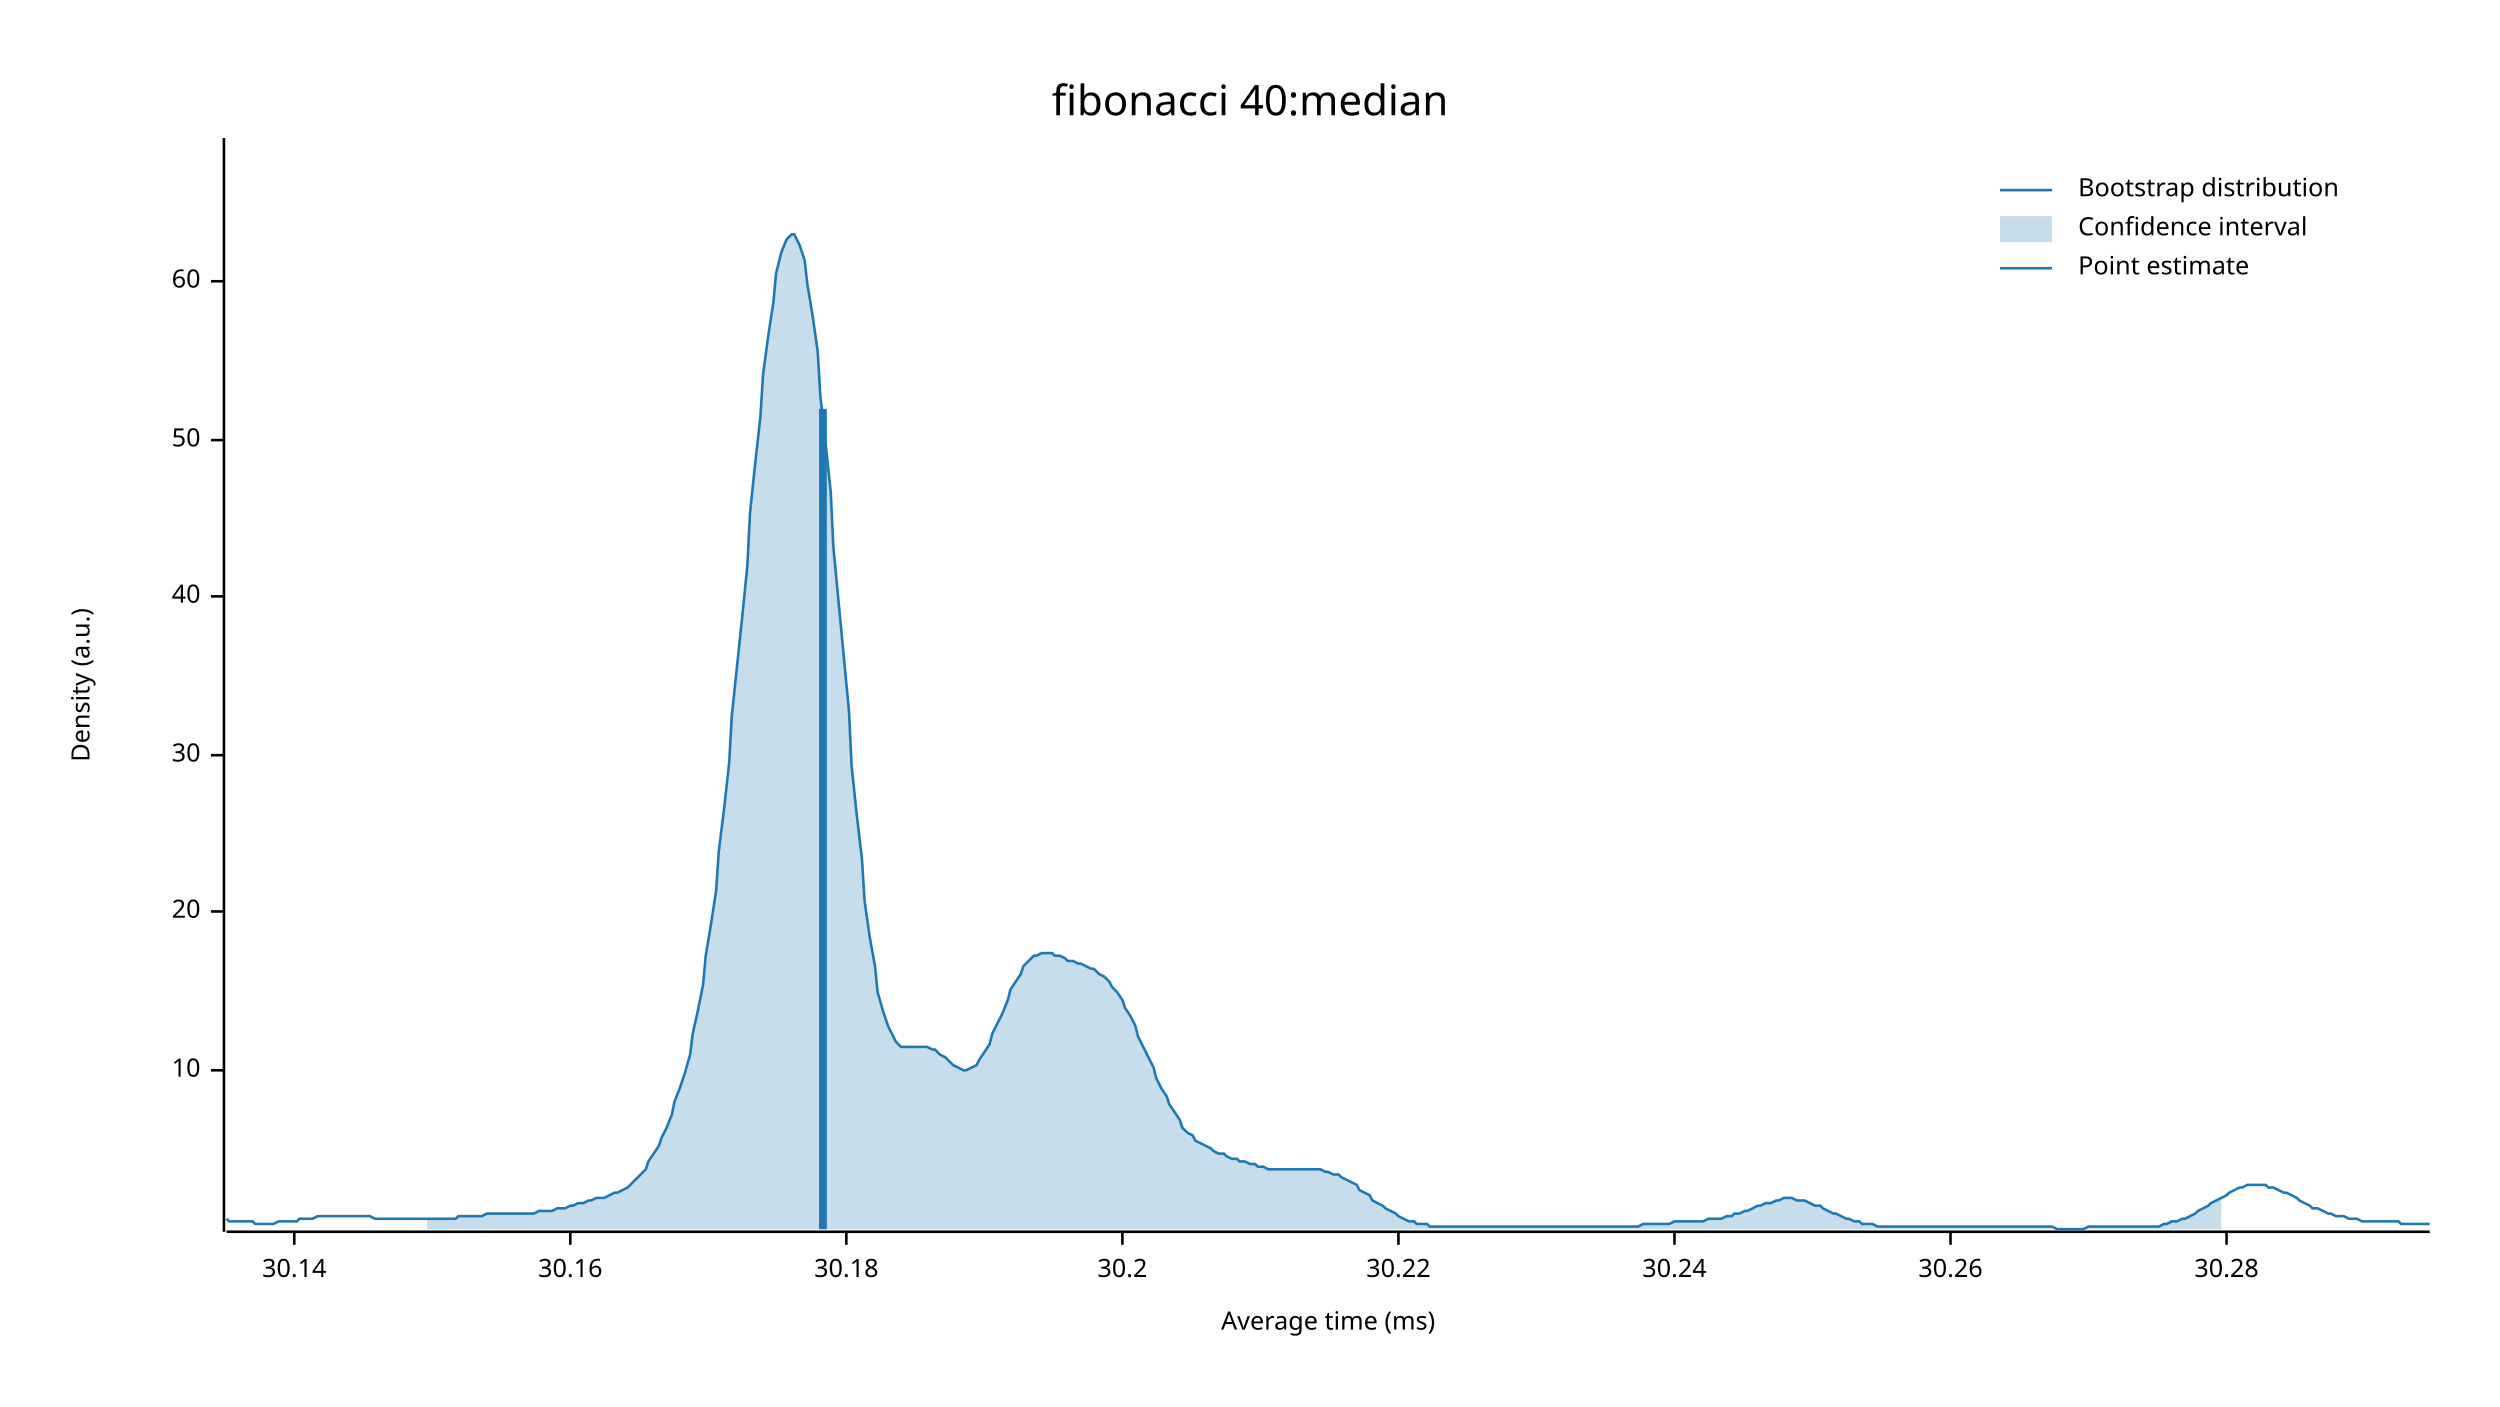
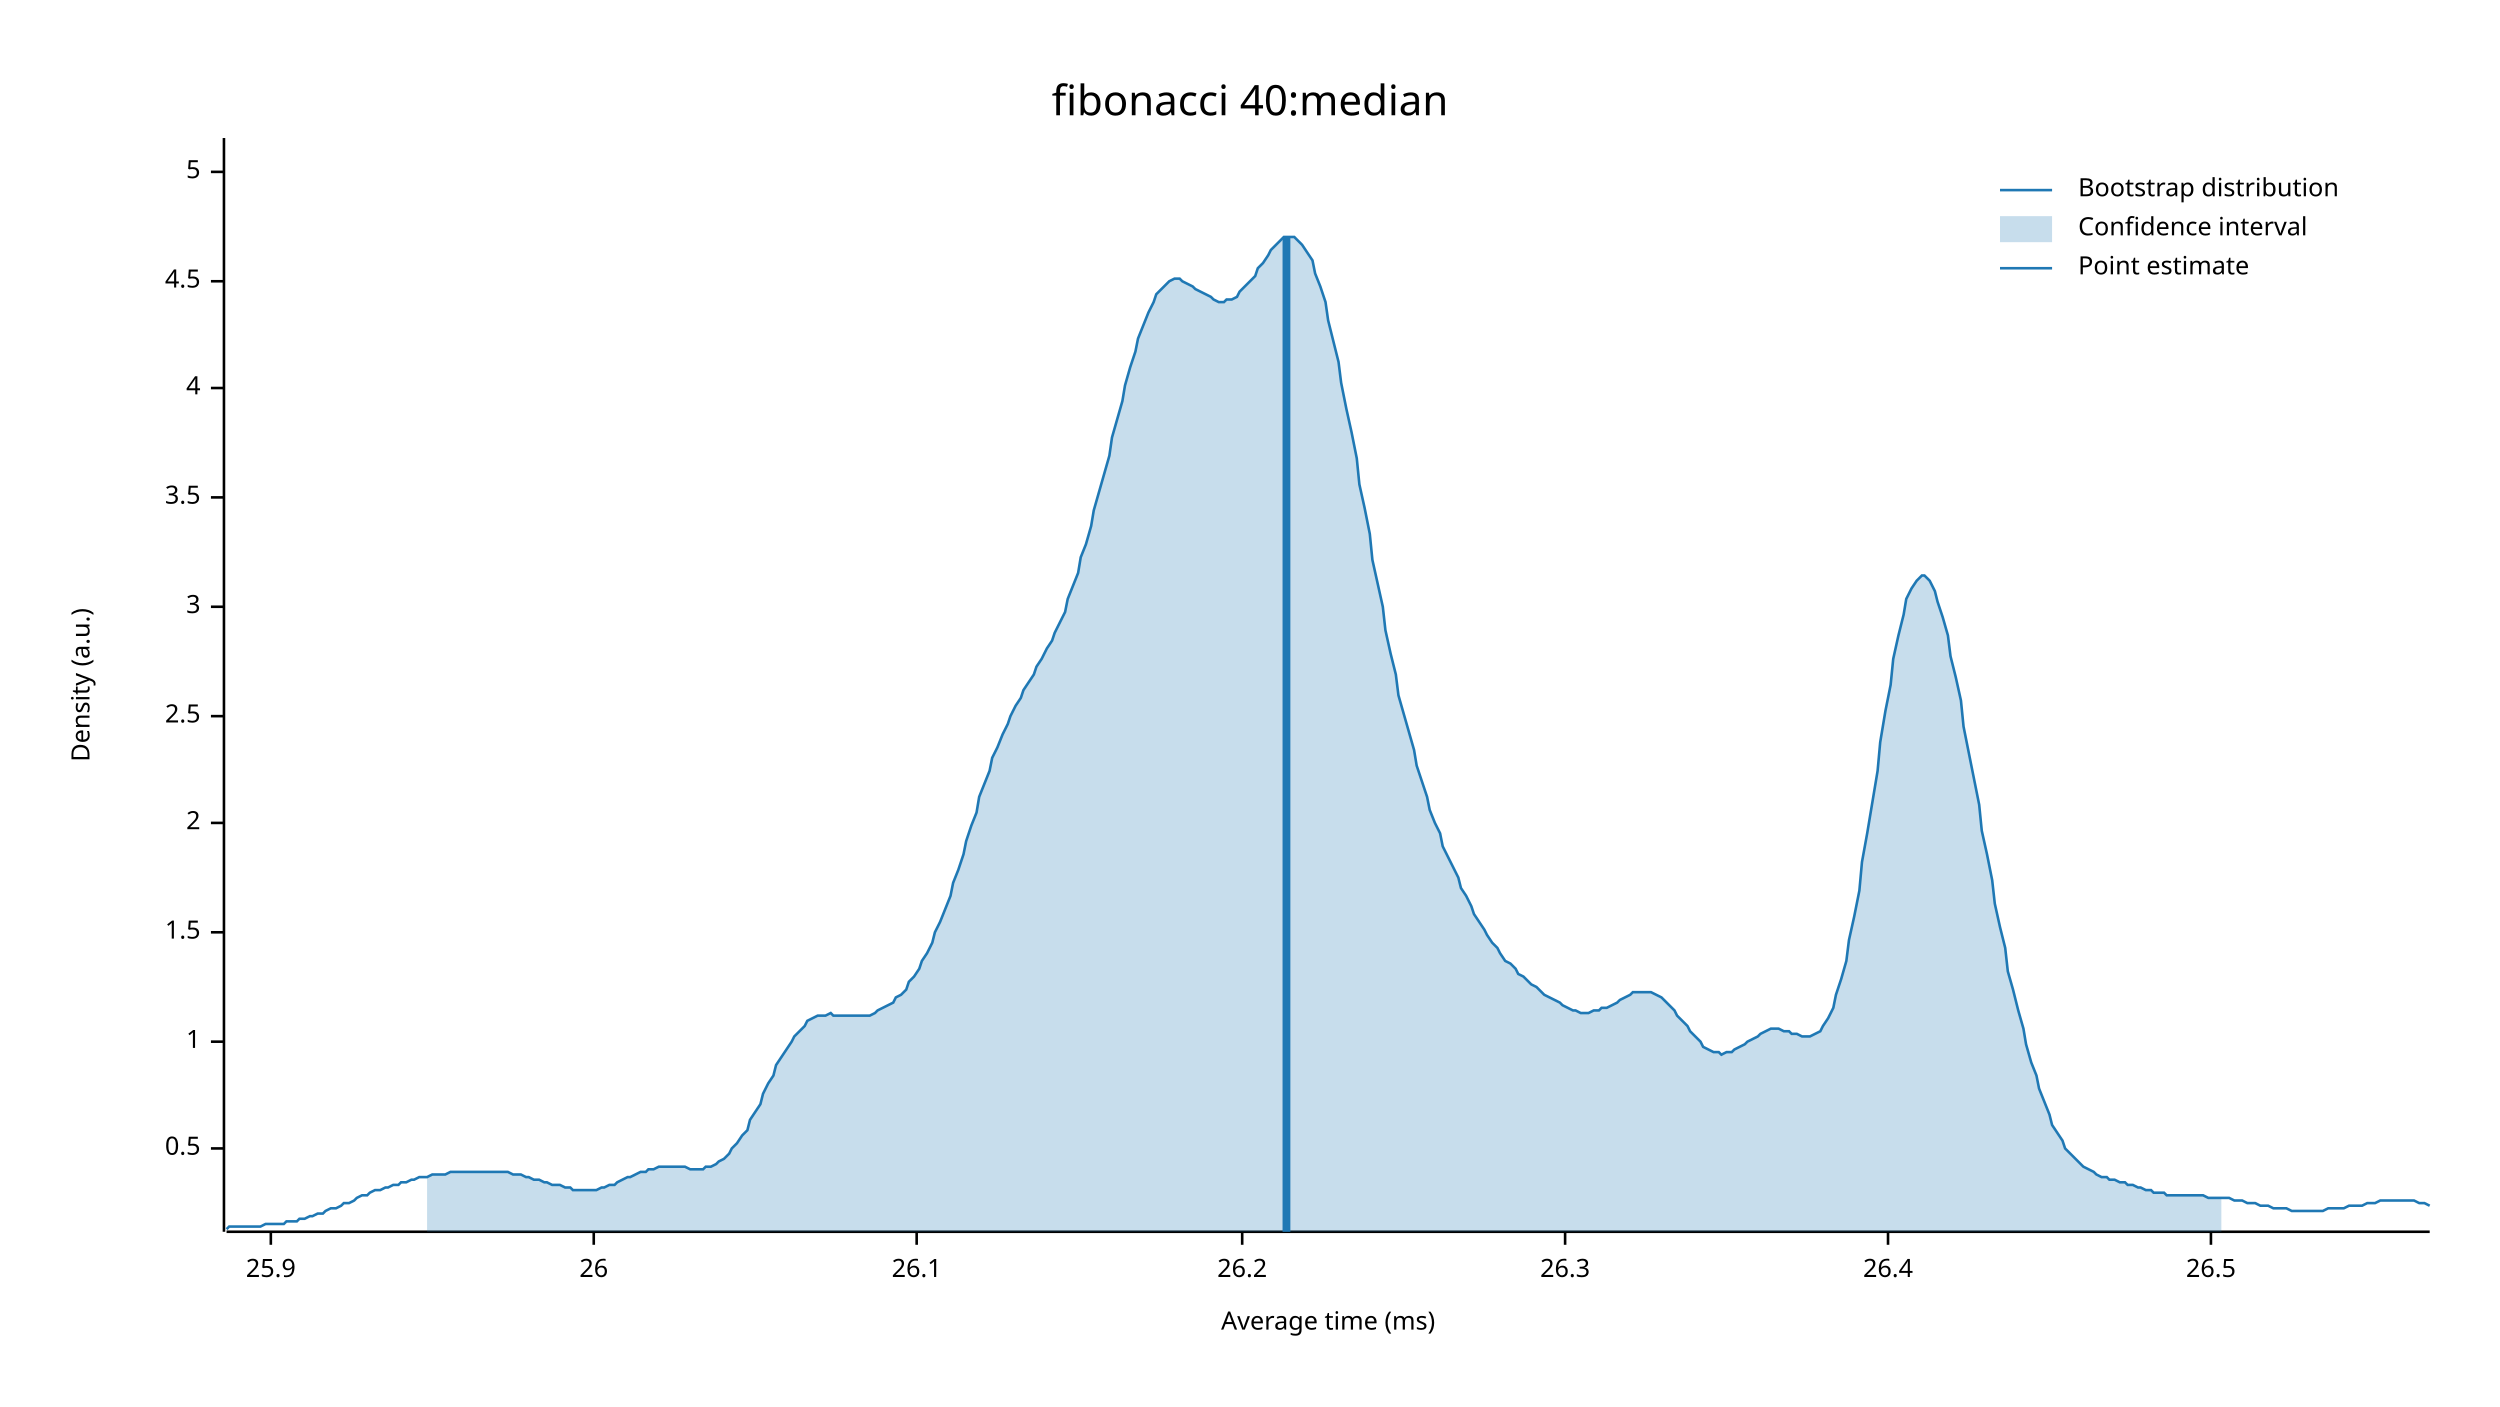
<svg xmlns="http://www.w3.org/2000/svg" width="960" height="540">
  <text x="480" y="32" dy="0.76em" text-anchor="middle" font-family="sans-serif" font-size="16.129" opacity="1" fill="#000000">
fibonacci 40:median
</text>
  <text x="27" y="263" dy="0.76em" text-anchor="middle" font-family="sans-serif" font-size="9.677" opacity="1" fill="#000000" transform="rotate(270, 27, 263)">
Density (a.u.)
</text>
  <text x="510" y="513" dy="-0.5ex" text-anchor="middle" font-family="sans-serif" font-size="9.677" opacity="1" fill="#000000">
Average time (ms)
</text>
  <polyline fill="none" opacity="1" stroke="#000000" stroke-width="1" points="86,53 86,473 " />
-   <text x="77" y="411" dy="0.5ex" text-anchor="end" font-family="sans-serif" font-size="9.677" opacity="1" fill="#000000">
- 10
+   <text x="77" y="441" dy="0.5ex" text-anchor="end" font-family="sans-serif" font-size="9.677" opacity="1" fill="#000000">
+ 0.5
</text>
-   <polyline fill="none" opacity="1" stroke="#000000" stroke-width="1" points="81,411 86,411 " />
-   <text x="77" y="350" dy="0.5ex" text-anchor="end" font-family="sans-serif" font-size="9.677" opacity="1" fill="#000000">
- 20
+   <polyline fill="none" opacity="1" stroke="#000000" stroke-width="1" points="81,441 86,441 " />
+   <text x="77" y="400" dy="0.5ex" text-anchor="end" font-family="sans-serif" font-size="9.677" opacity="1" fill="#000000">
+ 1
</text>
-   <polyline fill="none" opacity="1" stroke="#000000" stroke-width="1" points="81,350 86,350 " />
-   <text x="77" y="290" dy="0.5ex" text-anchor="end" font-family="sans-serif" font-size="9.677" opacity="1" fill="#000000">
- 30
+   <polyline fill="none" opacity="1" stroke="#000000" stroke-width="1" points="81,400 86,400 " />
+   <text x="77" y="358" dy="0.5ex" text-anchor="end" font-family="sans-serif" font-size="9.677" opacity="1" fill="#000000">
+ 1.5
</text>
-   <polyline fill="none" opacity="1" stroke="#000000" stroke-width="1" points="81,290 86,290 " />
-   <text x="77" y="229" dy="0.5ex" text-anchor="end" font-family="sans-serif" font-size="9.677" opacity="1" fill="#000000">
- 40
+   <polyline fill="none" opacity="1" stroke="#000000" stroke-width="1" points="81,358 86,358 " />
+   <text x="77" y="316" dy="0.5ex" text-anchor="end" font-family="sans-serif" font-size="9.677" opacity="1" fill="#000000">
+ 2
</text>
-   <polyline fill="none" opacity="1" stroke="#000000" stroke-width="1" points="81,229 86,229 " />
-   <text x="77" y="169" dy="0.5ex" text-anchor="end" font-family="sans-serif" font-size="9.677" opacity="1" fill="#000000">
- 50
+   <polyline fill="none" opacity="1" stroke="#000000" stroke-width="1" points="81,316 86,316 " />
+   <text x="77" y="275" dy="0.5ex" text-anchor="end" font-family="sans-serif" font-size="9.677" opacity="1" fill="#000000">
+ 2.5
</text>
-   <polyline fill="none" opacity="1" stroke="#000000" stroke-width="1" points="81,169 86,169 " />
+   <polyline fill="none" opacity="1" stroke="#000000" stroke-width="1" points="81,275 86,275 " />
+   <text x="77" y="233" dy="0.5ex" text-anchor="end" font-family="sans-serif" font-size="9.677" opacity="1" fill="#000000">
+ 3
+ </text>
+   <polyline fill="none" opacity="1" stroke="#000000" stroke-width="1" points="81,233 86,233 " />
+   <text x="77" y="191" dy="0.5ex" text-anchor="end" font-family="sans-serif" font-size="9.677" opacity="1" fill="#000000">
+ 3.5
+ </text>
+   <polyline fill="none" opacity="1" stroke="#000000" stroke-width="1" points="81,191 86,191 " />
+   <text x="77" y="149" dy="0.5ex" text-anchor="end" font-family="sans-serif" font-size="9.677" opacity="1" fill="#000000">
+ 4
+ </text>
+   <polyline fill="none" opacity="1" stroke="#000000" stroke-width="1" points="81,149 86,149 " />
  <text x="77" y="108" dy="0.5ex" text-anchor="end" font-family="sans-serif" font-size="9.677" opacity="1" fill="#000000">
- 60
+ 4.5
</text>
  <polyline fill="none" opacity="1" stroke="#000000" stroke-width="1" points="81,108 86,108 " />
+   <text x="77" y="66" dy="0.5ex" text-anchor="end" font-family="sans-serif" font-size="9.677" opacity="1" fill="#000000">
+ 5
+ </text>
+   <polyline fill="none" opacity="1" stroke="#000000" stroke-width="1" points="81,66 86,66 " />
  <polyline fill="none" opacity="1" stroke="#000000" stroke-width="1" points="87,473 933,473 " />
-   <text x="113" y="483" dy="0.76em" text-anchor="middle" font-family="sans-serif" font-size="9.677" opacity="1" fill="#000000">
- 30.14
+   <text x="104" y="483" dy="0.76em" text-anchor="middle" font-family="sans-serif" font-size="9.677" opacity="1" fill="#000000">
+ 25.9
</text>
-   <polyline fill="none" opacity="1" stroke="#000000" stroke-width="1" points="113,473 113,478 " />
-   <text x="219" y="483" dy="0.76em" text-anchor="middle" font-family="sans-serif" font-size="9.677" opacity="1" fill="#000000">
- 30.16
+   <polyline fill="none" opacity="1" stroke="#000000" stroke-width="1" points="104,473 104,478 " />
+   <text x="228" y="483" dy="0.76em" text-anchor="middle" font-family="sans-serif" font-size="9.677" opacity="1" fill="#000000">
+ 26
</text>
-   <polyline fill="none" opacity="1" stroke="#000000" stroke-width="1" points="219,473 219,478 " />
-   <text x="325" y="483" dy="0.76em" text-anchor="middle" font-family="sans-serif" font-size="9.677" opacity="1" fill="#000000">
- 30.18
+   <polyline fill="none" opacity="1" stroke="#000000" stroke-width="1" points="228,473 228,478 " />
+   <text x="352" y="483" dy="0.76em" text-anchor="middle" font-family="sans-serif" font-size="9.677" opacity="1" fill="#000000">
+ 26.1
</text>
-   <polyline fill="none" opacity="1" stroke="#000000" stroke-width="1" points="325,473 325,478 " />
-   <text x="431" y="483" dy="0.76em" text-anchor="middle" font-family="sans-serif" font-size="9.677" opacity="1" fill="#000000">
- 30.2
+   <polyline fill="none" opacity="1" stroke="#000000" stroke-width="1" points="352,473 352,478 " />
+   <text x="477" y="483" dy="0.76em" text-anchor="middle" font-family="sans-serif" font-size="9.677" opacity="1" fill="#000000">
+ 26.2
</text>
-   <polyline fill="none" opacity="1" stroke="#000000" stroke-width="1" points="431,473 431,478 " />
-   <text x="537" y="483" dy="0.76em" text-anchor="middle" font-family="sans-serif" font-size="9.677" opacity="1" fill="#000000">
- 30.22
+   <polyline fill="none" opacity="1" stroke="#000000" stroke-width="1" points="477,473 477,478 " />
+   <text x="601" y="483" dy="0.76em" text-anchor="middle" font-family="sans-serif" font-size="9.677" opacity="1" fill="#000000">
+ 26.3
</text>
-   <polyline fill="none" opacity="1" stroke="#000000" stroke-width="1" points="537,473 537,478 " />
-   <text x="643" y="483" dy="0.76em" text-anchor="middle" font-family="sans-serif" font-size="9.677" opacity="1" fill="#000000">
- 30.24
+   <polyline fill="none" opacity="1" stroke="#000000" stroke-width="1" points="601,473 601,478 " />
+   <text x="725" y="483" dy="0.76em" text-anchor="middle" font-family="sans-serif" font-size="9.677" opacity="1" fill="#000000">
+ 26.4
</text>
-   <polyline fill="none" opacity="1" stroke="#000000" stroke-width="1" points="643,473 643,478 " />
-   <text x="749" y="483" dy="0.76em" text-anchor="middle" font-family="sans-serif" font-size="9.677" opacity="1" fill="#000000">
- 30.26
+   <polyline fill="none" opacity="1" stroke="#000000" stroke-width="1" points="725,473 725,478 " />
+   <text x="849" y="483" dy="0.76em" text-anchor="middle" font-family="sans-serif" font-size="9.677" opacity="1" fill="#000000">
+ 26.5
</text>
-   <polyline fill="none" opacity="1" stroke="#000000" stroke-width="1" points="749,473 749,478 " />
-   <text x="855" y="483" dy="0.76em" text-anchor="middle" font-family="sans-serif" font-size="9.677" opacity="1" fill="#000000">
- 30.28
- </text>
-   <polyline fill="none" opacity="1" stroke="#000000" stroke-width="1" points="855,473 855,478 " />
-   <polyline fill="none" opacity="1" stroke="#1F78B4" stroke-width="1" points="87,468 88,469 90,469 92,469 93,469 95,469 97,469 98,470 100,470 102,470 103,470 105,470 107,469 109,469 110,469 112,469 114,469 115,468 117,468 119,468 120,468 122,467 124,467 125,467 127,467 129,467 131,467 132,467 134,467 136,467 137,467 139,467 141,467 142,467 144,468 146,468 148,468 149,468 151,468 153,468 154,468 156,468 158,468 159,468 161,468 163,468 164,468 166,468 168,468 170,468 171,468 173,468 175,468 176,467 178,467 180,467 181,467 183,467 185,467 187,466 188,466 190,466 192,466 193,466 195,466 197,466 198,466 200,466 202,466 203,466 205,466 207,465 209,465 210,465 212,465 214,464 215,464 217,464 219,463 220,463 222,462 224,462 226,461 227,461 229,460 231,460 232,460 234,459 236,458 237,458 239,457 241,456 242,455 244,453 246,451 248,449 249,446 251,443 253,440 254,437 256,433 258,428 259,423 261,418 263,412 265,405 266,397 268,388 270,378 271,367 273,355 275,342 276,327 278,311 280,293 281,275 283,256 285,237 287,217 288,197 290,178 292,160 293,144 295,129 297,116 298,105 300,97 302,92 304,90 305,90 307,94 309,100 310,109 312,121 314,135 315,152 317,170 319,189 320,210 322,231 324,252 326,273 327,294 329,313 331,330 332,346 334,360 336,371 337,381 339,388 341,394 343,398 344,400 346,402 348,402 349,402 351,402 353,402 354,402 356,402 358,403 359,403 361,405 363,406 365,408 366,409 368,410 370,411 371,411 373,410 375,409 376,407 378,404 380,401 381,397 383,393 385,389 387,384 388,380 390,377 392,374 393,371 395,369 397,367 398,367 400,366 402,366 404,366 405,367 407,367 409,368 410,369 412,369 414,370 415,370 417,371 419,372 420,372 422,374 424,375 426,377 427,379 429,381 431,384 432,387 434,390 436,394 437,398 439,402 441,406 443,410 444,414 446,418 448,421 449,424 451,427 453,430 454,433 456,435 458,436 459,438 461,439 463,440 465,441 466,442 468,443 470,443 471,444 473,445 475,445 476,446 478,446 480,447 482,447 483,448 485,448 487,449 488,449 490,449 492,449 493,449 495,449 497,449 498,449 500,449 502,449 504,449 505,449 507,449 509,450 510,450 512,451 514,451 515,452 517,453 519,454 521,455 522,457 524,458 526,459 527,461 529,462 531,463 532,464 534,465 536,466 537,467 539,468 541,469 543,469 544,470 546,470 548,470 549,471 551,471 553,471 554,471 556,471 558,471 560,471 561,471 563,471 565,471 566,471 568,471 570,471 571,471 573,471 575,471 576,471 578,471 580,471 582,471 583,471 585,471 587,471 588,471 590,471 592,471 593,471 595,471 597,471 599,471 600,471 602,471 604,471 605,471 607,471 609,471 610,471 612,471 614,471 615,471 617,471 619,471 621,471 622,471 624,471 626,471 627,471 629,471 631,470 632,470 634,470 636,470 638,470 639,470 641,470 643,469 644,469 646,469 648,469 649,469 651,469 653,469 654,469 656,468 658,468 660,468 661,468 663,467 665,467 666,466 668,466 670,465 671,465 673,464 675,463 676,463 678,462 680,462 682,461 683,461 685,460 687,460 688,460 690,461 692,461 693,461 695,462 697,463 699,463 700,464 702,465 704,466 705,466 707,467 709,468 710,468 712,469 714,469 715,470 717,470 719,470 721,471 722,471 724,471 726,471 727,471 729,471 731,471 732,471 734,471 736,471 738,471 739,471 741,471 743,471 744,471 746,471 748,471 749,471 751,471 753,471 754,471 756,471 758,471 760,471 761,471 763,471 765,471 766,471 768,471 770,471 771,471 773,471 775,471 777,471 778,471 780,471 782,471 783,471 785,471 787,471 788,471 790,472 792,472 793,472 795,472 797,472 799,472 800,472 802,471 804,471 805,471 807,471 809,471 810,471 812,471 814,471 816,471 817,471 819,471 821,471 822,471 824,471 826,471 827,471 829,471 831,470 832,470 834,469 836,469 838,468 839,468 841,467 843,466 844,465 846,464 848,463 849,462 851,461 853,460 855,459 856,458 858,457 860,456 861,456 863,455 865,455 866,455 868,455 870,455 871,456 873,456 875,457 877,458 878,458 880,459 882,460 883,461 885,462 887,463 888,464 890,464 892,465 894,466 895,466 897,467 899,467 900,467 902,468 904,468 905,468 907,469 909,469 910,469 912,469 914,469 916,469 917,469 919,469 921,469 922,470 924,470 926,470 927,470 929,470 931,470 933,470 " />
-   <polygon opacity="0.25" fill="#1F78B4" points="164,468 166,468 168,468 170,468 171,468 173,468 175,468 176,467 178,467 180,467 181,467 183,467 185,467 187,466 188,466 190,466 192,466 193,466 195,466 197,466 198,466 200,466 202,466 203,466 205,466 207,465 209,465 210,465 212,465 214,464 215,464 217,464 219,463 220,463 222,462 224,462 226,461 227,461 229,460 231,460 232,460 234,459 236,458 237,458 239,457 241,456 242,455 244,453 246,451 248,449 249,446 251,443 253,440 254,437 256,433 258,428 259,423 261,418 263,412 265,405 266,397 268,388 270,378 271,367 273,355 275,342 276,327 278,311 280,293 281,275 283,256 285,237 287,217 288,197 290,178 292,160 293,144 295,129 297,116 298,105 300,97 302,92 304,90 305,90 307,94 309,100 310,109 312,121 314,135 315,152 317,170 319,189 320,210 322,231 324,252 326,273 327,294 329,313 331,330 332,346 334,360 336,371 337,381 339,388 341,394 343,398 344,400 346,402 348,402 349,402 351,402 353,402 354,402 356,402 358,403 359,403 361,405 363,406 365,408 366,409 368,410 370,411 371,411 373,410 375,409 376,407 378,404 380,401 381,397 383,393 385,389 387,384 388,380 390,377 392,374 393,371 395,369 397,367 398,367 400,366 402,366 404,366 405,367 407,367 409,368 410,369 412,369 414,370 415,370 417,371 419,372 420,372 422,374 424,375 426,377 427,379 429,381 431,384 432,387 434,390 436,394 437,398 439,402 441,406 443,410 444,414 446,418 448,421 449,424 451,427 453,430 454,433 456,435 458,436 459,438 461,439 463,440 465,441 466,442 468,443 470,443 471,444 473,445 475,445 476,446 478,446 480,447 482,447 483,448 485,448 487,449 488,449 490,449 492,449 493,449 495,449 497,449 498,449 500,449 502,449 504,449 505,449 507,449 509,450 510,450 512,451 514,451 515,452 517,453 519,454 521,455 522,457 524,458 526,459 527,461 529,462 531,463 532,464 534,465 536,466 537,467 539,468 541,469 543,469 544,470 546,470 548,470 549,471 551,471 553,471 554,471 556,471 558,471 560,471 561,471 563,471 565,471 566,471 568,471 570,471 571,471 573,471 575,471 576,471 578,471 580,471 582,471 583,471 585,471 587,471 588,471 590,471 592,471 593,471 595,471 597,471 599,471 600,471 602,471 604,471 605,471 607,471 609,471 610,471 612,471 614,471 615,471 617,471 619,471 621,471 622,471 624,471 626,471 627,471 629,471 631,470 632,470 634,470 636,470 638,470 639,470 641,470 643,469 644,469 646,469 648,469 649,469 651,469 653,469 654,469 656,468 658,468 660,468 661,468 663,467 665,467 666,466 668,466 670,465 671,465 673,464 675,463 676,463 678,462 680,462 682,461 683,461 685,460 687,460 688,460 690,461 692,461 693,461 695,462 697,463 699,463 700,464 702,465 704,466 705,466 707,467 709,468 710,468 712,469 714,469 715,470 717,470 719,470 721,471 722,471 724,471 726,471 727,471 729,471 731,471 732,471 734,471 736,471 738,471 739,471 741,471 743,471 744,471 746,471 748,471 749,471 751,471 753,471 754,471 756,471 758,471 760,471 761,471 763,471 765,471 766,471 768,471 770,471 771,471 773,471 775,471 777,471 778,471 780,471 782,471 783,471 785,471 787,471 788,471 790,472 792,472 793,472 795,472 797,472 799,472 800,472 802,471 804,471 805,471 807,471 809,471 810,471 812,471 814,471 816,471 817,471 819,471 821,471 822,471 824,471 826,471 827,471 829,471 831,470 832,470 834,469 836,469 838,468 839,468 841,467 843,466 844,465 846,464 848,463 849,462 851,461 853,460 853,472 164,472 " />
-   <polyline fill="none" opacity="1" stroke="#1F78B4" stroke-width="3" points="316,472 316,157 " />
+   <polyline fill="none" opacity="1" stroke="#000000" stroke-width="1" points="849,473 849,478 " />
+   <polyline fill="none" opacity="1" stroke="#1F78B4" stroke-width="1" points="87,472 88,471 90,471 92,471 93,471 95,471 97,471 98,471 100,471 102,470 103,470 105,470 107,470 109,470 110,469 112,469 114,469 115,468 117,468 119,467 120,467 122,466 124,466 125,465 127,464 129,464 131,463 132,462 134,462 136,461 137,460 139,459 141,459 142,458 144,457 146,457 148,456 149,456 151,455 153,455 154,454 156,454 158,453 159,453 161,452 163,452 164,452 166,451 168,451 170,451 171,451 173,450 175,450 176,450 178,450 180,450 181,450 183,450 185,450 187,450 188,450 190,450 192,450 193,450 195,450 197,451 198,451 200,451 202,452 203,452 205,453 207,453 209,454 210,454 212,455 214,455 215,455 217,456 219,456 220,457 222,457 224,457 226,457 227,457 229,457 231,456 232,456 234,455 236,455 237,454 239,453 241,452 242,452 244,451 246,450 248,450 249,449 251,449 253,448 254,448 256,448 258,448 259,448 261,448 263,448 265,449 266,449 268,449 270,449 271,448 273,448 275,447 276,446 278,445 280,443 281,441 283,439 285,436 287,434 288,430 290,427 292,424 293,420 295,416 297,413 298,409 300,406 302,403 304,400 305,398 307,396 309,394 310,392 312,391 314,390 315,390 317,390 319,389 320,390 322,390 324,390 326,390 327,390 329,390 331,390 332,390 334,390 336,389 337,388 339,387 341,386 343,385 344,383 346,382 348,380 349,377 351,375 353,372 354,369 356,366 358,362 359,358 361,354 363,349 365,344 366,339 368,334 370,328 371,323 373,317 375,312 376,306 378,301 380,296 381,291 383,287 385,282 387,278 388,275 390,271 392,268 393,265 395,262 397,259 398,256 400,253 402,249 404,246 405,243 407,239 409,235 410,230 412,225 414,220 415,214 417,209 419,202 420,196 422,189 424,182 426,175 427,168 429,161 431,154 432,148 434,141 436,135 437,130 439,125 441,120 443,116 444,113 446,111 448,109 449,108 451,107 453,107 454,108 456,109 458,110 459,111 461,112 463,113 465,114 466,115 468,116 470,116 471,115 473,115 475,114 476,112 478,110 480,108 482,106 483,103 485,101 487,98 488,96 490,94 492,92 493,91 495,91 497,91 498,92 500,94 502,97 504,100 505,105 507,110 509,116 510,123 512,131 514,139 515,147 517,157 519,166 521,176 522,186 524,195 526,205 527,215 529,224 531,233 532,242 534,251 536,259 537,267 539,274 541,281 543,288 544,294 546,300 548,306 549,311 551,316 553,320 554,325 556,329 558,333 560,337 561,341 563,344 565,348 566,351 568,354 570,357 571,359 573,362 575,364 576,366 578,369 580,370 582,372 583,374 585,375 587,377 588,378 590,379 592,381 593,382 595,383 597,384 599,385 600,386 602,387 604,388 605,388 607,389 609,389 610,389 612,388 614,388 615,387 617,387 619,386 621,385 622,384 624,383 626,382 627,381 629,381 631,381 632,381 634,381 636,382 638,383 639,384 641,386 643,388 644,390 646,392 648,394 649,396 651,398 653,400 654,402 656,403 658,404 660,404 661,405 663,404 665,404 666,403 668,402 670,401 671,400 673,399 675,398 676,397 678,396 680,395 682,395 683,395 685,396 687,396 688,397 690,397 692,398 693,398 695,398 697,397 699,396 700,394 702,391 704,387 705,382 707,376 709,369 710,361 712,352 714,342 715,331 717,320 719,308 721,296 722,285 724,273 726,263 727,253 729,244 731,236 732,230 734,226 736,223 738,221 739,221 741,223 743,227 744,231 746,237 748,244 749,252 751,260 753,269 754,279 756,289 758,299 760,309 761,319 763,328 765,338 766,347 768,356 770,364 771,373 773,380 775,388 777,395 778,401 780,408 782,413 783,418 785,423 787,428 788,432 790,435 792,438 793,441 795,443 797,445 799,447 800,448 802,449 804,450 805,451 807,452 809,452 810,453 812,453 814,454 816,454 817,455 819,455 821,456 822,456 824,457 826,457 827,458 829,458 831,458 832,459 834,459 836,459 838,459 839,459 841,459 843,459 844,459 846,459 848,460 849,460 851,460 853,460 855,460 856,460 858,461 860,461 861,461 863,462 865,462 866,462 868,463 870,463 871,463 873,464 875,464 877,464 878,464 880,465 882,465 883,465 885,465 887,465 888,465 890,465 892,465 894,464 895,464 897,464 899,464 900,464 902,463 904,463 905,463 907,463 909,462 910,462 912,462 914,461 916,461 917,461 919,461 921,461 922,461 924,461 926,461 927,461 929,462 931,462 933,463 " />
+   <polygon opacity="0.25" fill="#1F78B4" points="164,452 166,451 168,451 170,451 171,451 173,450 175,450 176,450 178,450 180,450 181,450 183,450 185,450 187,450 188,450 190,450 192,450 193,450 195,450 197,451 198,451 200,451 202,452 203,452 205,453 207,453 209,454 210,454 212,455 214,455 215,455 217,456 219,456 220,457 222,457 224,457 226,457 227,457 229,457 231,456 232,456 234,455 236,455 237,454 239,453 241,452 242,452 244,451 246,450 248,450 249,449 251,449 253,448 254,448 256,448 258,448 259,448 261,448 263,448 265,449 266,449 268,449 270,449 271,448 273,448 275,447 276,446 278,445 280,443 281,441 283,439 285,436 287,434 288,430 290,427 292,424 293,420 295,416 297,413 298,409 300,406 302,403 304,400 305,398 307,396 309,394 310,392 312,391 314,390 315,390 317,390 319,389 320,390 322,390 324,390 326,390 327,390 329,390 331,390 332,390 334,390 336,389 337,388 339,387 341,386 343,385 344,383 346,382 348,380 349,377 351,375 353,372 354,369 356,366 358,362 359,358 361,354 363,349 365,344 366,339 368,334 370,328 371,323 373,317 375,312 376,306 378,301 380,296 381,291 383,287 385,282 387,278 388,275 390,271 392,268 393,265 395,262 397,259 398,256 400,253 402,249 404,246 405,243 407,239 409,235 410,230 412,225 414,220 415,214 417,209 419,202 420,196 422,189 424,182 426,175 427,168 429,161 431,154 432,148 434,141 436,135 437,130 439,125 441,120 443,116 444,113 446,111 448,109 449,108 451,107 453,107 454,108 456,109 458,110 459,111 461,112 463,113 465,114 466,115 468,116 470,116 471,115 473,115 475,114 476,112 478,110 480,108 482,106 483,103 485,101 487,98 488,96 490,94 492,92 493,91 495,91 497,91 498,92 500,94 502,97 504,100 505,105 507,110 509,116 510,123 512,131 514,139 515,147 517,157 519,166 521,176 522,186 524,195 526,205 527,215 529,224 531,233 532,242 534,251 536,259 537,267 539,274 541,281 543,288 544,294 546,300 548,306 549,311 551,316 553,320 554,325 556,329 558,333 560,337 561,341 563,344 565,348 566,351 568,354 570,357 571,359 573,362 575,364 576,366 578,369 580,370 582,372 583,374 585,375 587,377 588,378 590,379 592,381 593,382 595,383 597,384 599,385 600,386 602,387 604,388 605,388 607,389 609,389 610,389 612,388 614,388 615,387 617,387 619,386 621,385 622,384 624,383 626,382 627,381 629,381 631,381 632,381 634,381 636,382 638,383 639,384 641,386 643,388 644,390 646,392 648,394 649,396 651,398 653,400 654,402 656,403 658,404 660,404 661,405 663,404 665,404 666,403 668,402 670,401 671,400 673,399 675,398 676,397 678,396 680,395 682,395 683,395 685,396 687,396 688,397 690,397 692,398 693,398 695,398 697,397 699,396 700,394 702,391 704,387 705,382 707,376 709,369 710,361 712,352 714,342 715,331 717,320 719,308 721,296 722,285 724,273 726,263 727,253 729,244 731,236 732,230 734,226 736,223 738,221 739,221 741,223 743,227 744,231 746,237 748,244 749,252 751,260 753,269 754,279 756,289 758,299 760,309 761,319 763,328 765,338 766,347 768,356 770,364 771,373 773,380 775,388 777,395 778,401 780,408 782,413 783,418 785,423 787,428 788,432 790,435 792,438 793,441 795,443 797,445 799,447 800,448 802,449 804,450 805,451 807,452 809,452 810,453 812,453 814,454 816,454 817,455 819,455 821,456 822,456 824,457 826,457 827,458 829,458 831,458 832,459 834,459 836,459 838,459 839,459 841,459 843,459 844,459 846,459 848,460 849,460 851,460 853,460 853,473 164,473 " />
+   <polyline fill="none" opacity="1" stroke="#1F78B4" stroke-width="3" points="494,473 494,91 " />
  <text x="798" y="68" dy="0.76em" text-anchor="start" font-family="sans-serif" font-size="9.677" opacity="1" fill="#000000">
Bootstrap distribution
</text>
  <text x="798" y="83" dy="0.76em" text-anchor="start" font-family="sans-serif" font-size="9.677" opacity="1" fill="#000000">
Confidence interval
</text>
  <text x="798" y="98" dy="0.76em" text-anchor="start" font-family="sans-serif" font-size="9.677" opacity="1" fill="#000000">
Point estimate
</text>
  <polyline fill="none" opacity="1" stroke="#1F78B4" stroke-width="1" points="768,73 788,73 " />
  <rect x="768" y="83" width="20" height="10" opacity="0.25" fill="#1F78B4" stroke="none" />
  <polyline fill="none" opacity="1" stroke="#1F78B4" stroke-width="1" points="768,103 788,103 " />
</svg>
